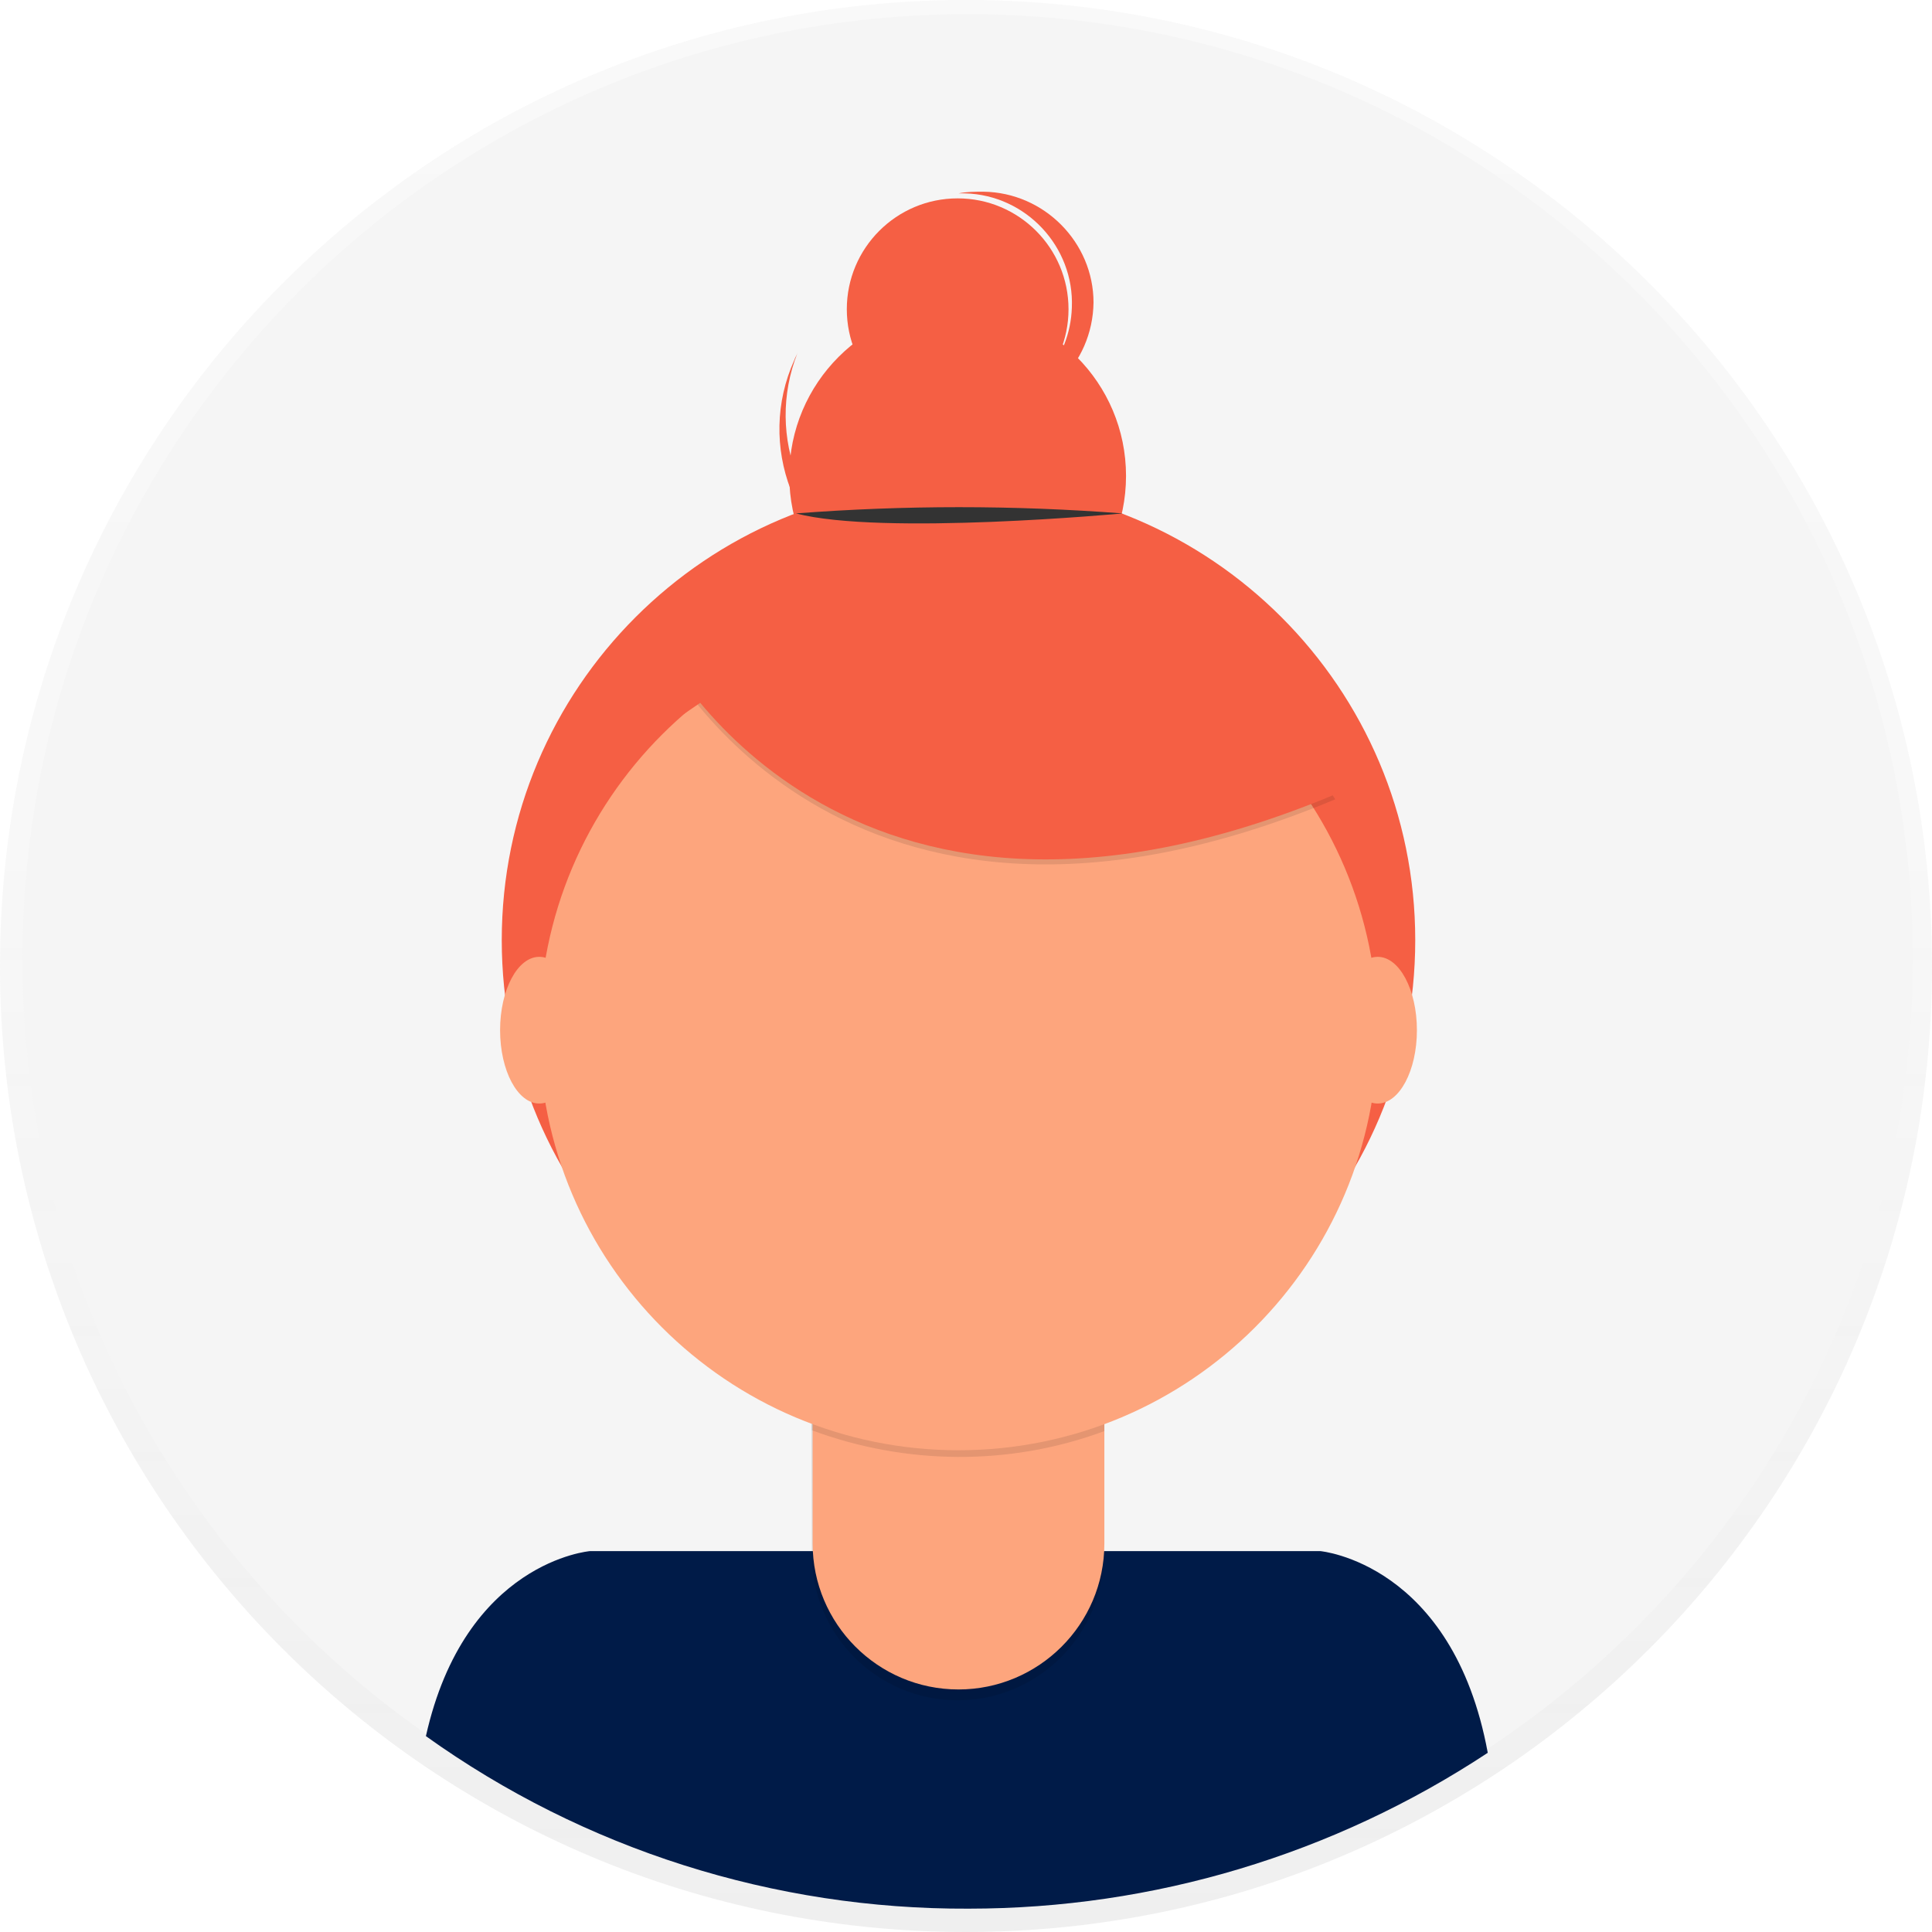
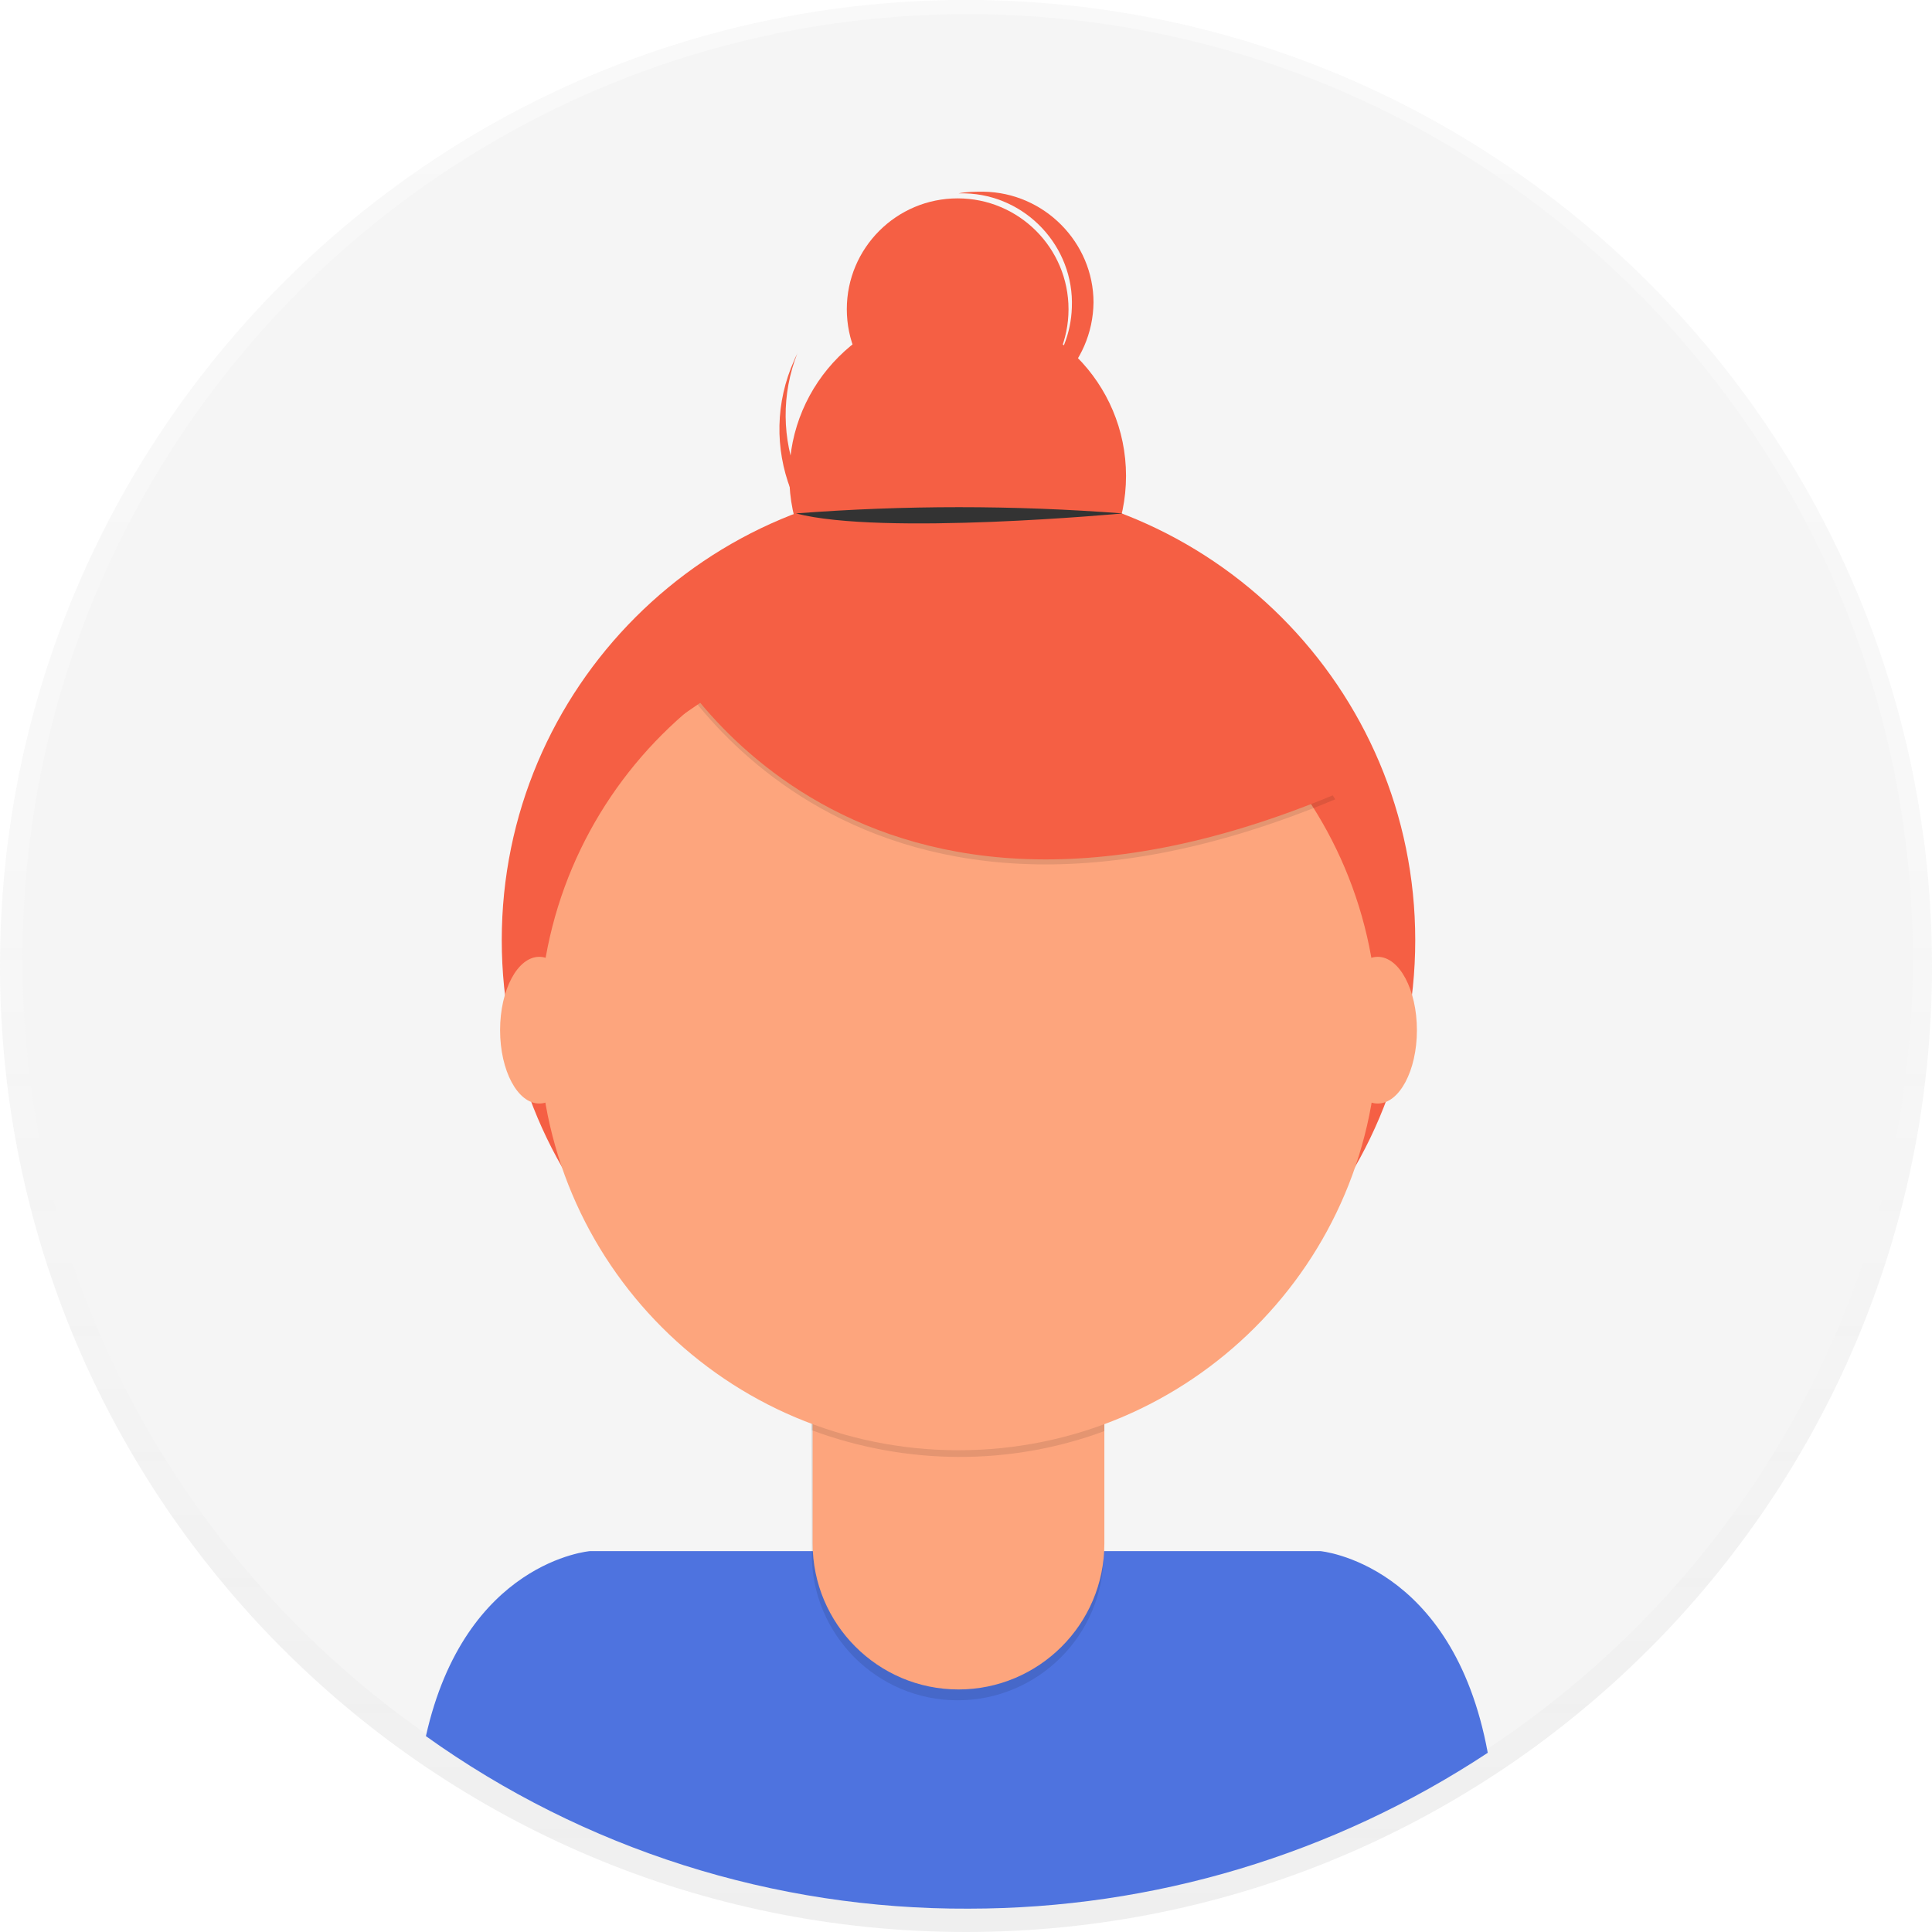
<svg xmlns="http://www.w3.org/2000/svg" version="1.1" id="_x38_8ce59e9-c4b8-4d1d-9d7a-ce0190159aa8" x="0px" y="0px" viewBox="0 0 231.8 231.8" style="enable-background:new 0 0 231.8 231.8;" xml:space="preserve">
  <style type="text/css">
	.st0{opacity:0.5;}
	.st1{fill:url(#SVGID_1_);}
	.st2{fill:#F5F5F5;}
- 	.st3{fill:#001B48;}
+ 	.st3{fill:#4E73DF;}
	.st4{fill:#F55F44;}
	.st5{opacity:0.1;enable-background:new    ;}
	.st6{fill:#FDA57D;}
	.st7{fill:#333333;}
</style>
  <g class="st0">
    <linearGradient id="SVGID_1_" gradientUnits="userSpaceOnUse" x1="115.89" y1="9.36" x2="115.89" y2="241.14" gradientTransform="matrix(1 0 0 -1 0 241.14)">
      <stop offset="0" style="stop-color:#808080;stop-opacity:0.25" />
      <stop offset="0.54" style="stop-color:#808080;stop-opacity:0.12" />
      <stop offset="1" style="stop-color:#808080;stop-opacity:0.1" />
    </linearGradient>
    <circle class="st1" cx="115.9" cy="115.9" r="115.9" />
  </g>
  <circle class="st2" cx="116.1" cy="115.1" r="113.4" />
  <path class="st3" d="M116.2,229c22.2,0,43.8-6.5,62.3-18.7c-4.2-22.8-20.1-24.2-20.1-24.2H70.8c0,0-15,1.2-19.7,22.2  C70.1,221.9,92.9,229.1,116.2,229z" />
  <circle class="st4" cx="115" cy="112.8" r="54.8" />
  <path class="st5" d="M97.3,158.4h35.1l0,0v28.1c0,9.7-7.9,17.5-17.5,17.5l0,0l0,0c-9.7,0-17.5-7.9-17.5-17.5l0,0L97.3,158.4  L97.3,158.4z" />
  <path class="st6" d="M100.7,157.1h28.4c1.9,0,3.4,1.5,3.4,3.4l0,0v24.7c0,9.7-7.9,17.5-17.5,17.5l0,0l0,0c-9.7,0-17.5-7.9-17.5-17.5  l0,0v-24.7C97.4,158.6,98.8,157.1,100.7,157.1L100.7,157.1L100.7,157.1z" />
  <path class="st5" d="M97.4,171.6c11.3,4.2,23.8,4.3,35.1,0.1v-4.3H97.4V171.6z" />
  <circle class="st6" cx="115" cy="123.7" r="50.3" />
  <circle class="st4" cx="114.9" cy="57.1" r="20.2" />
  <circle class="st4" cx="114.9" cy="37.1" r="13.3" />
  <path class="st4" d="M106.2,68.2c-9.9-4.4-14.5-15.8-10.5-25.9c-0.1,0.3-0.3,0.6-0.4,0.9c-4.6,10.2,0,22.2,10.2,26.8  s22.2,0,26.8-10.2c0.1-0.3,0.2-0.6,0.4-0.9C127.6,68.5,116,72.6,106.2,68.2z" />
  <path class="st5" d="M79.2,77.9c0,0,21.2,43,81,18l-13.9-21.8l-24.7-8.9L79.2,77.9z" />
  <path class="st4" d="M79.2,77.3c0,0,21.2,43,81,18l-13.9-21.8l-24.7-8.9L79.2,77.3z" />
  <path class="st7" d="M95.5,61.6c13-1,26.1-1,39.2,0C134.7,61.6,105.8,64.3,95.5,61.6z" />
  <path class="st4" d="M118,23c-1,0-2,0-3,0.2h0.8c7.3,0.2,13.1,6.4,12.8,13.7c-0.2,6.2-4.7,11.5-10.8,12.6  c7.3,0.1,13.3-5.8,13.4-13.2C131.2,29.1,125.3,23.1,118,23L118,23z" />
  <ellipse class="st6" cx="64.7" cy="123.6" rx="4.7" ry="8.8" />
  <ellipse class="st6" cx="165.3" cy="123.6" rx="4.7" ry="8.8" />
  <polygon class="st4" points="76,78.6 85.8,73.5 88,81.6 82,85.7 " />
</svg>
